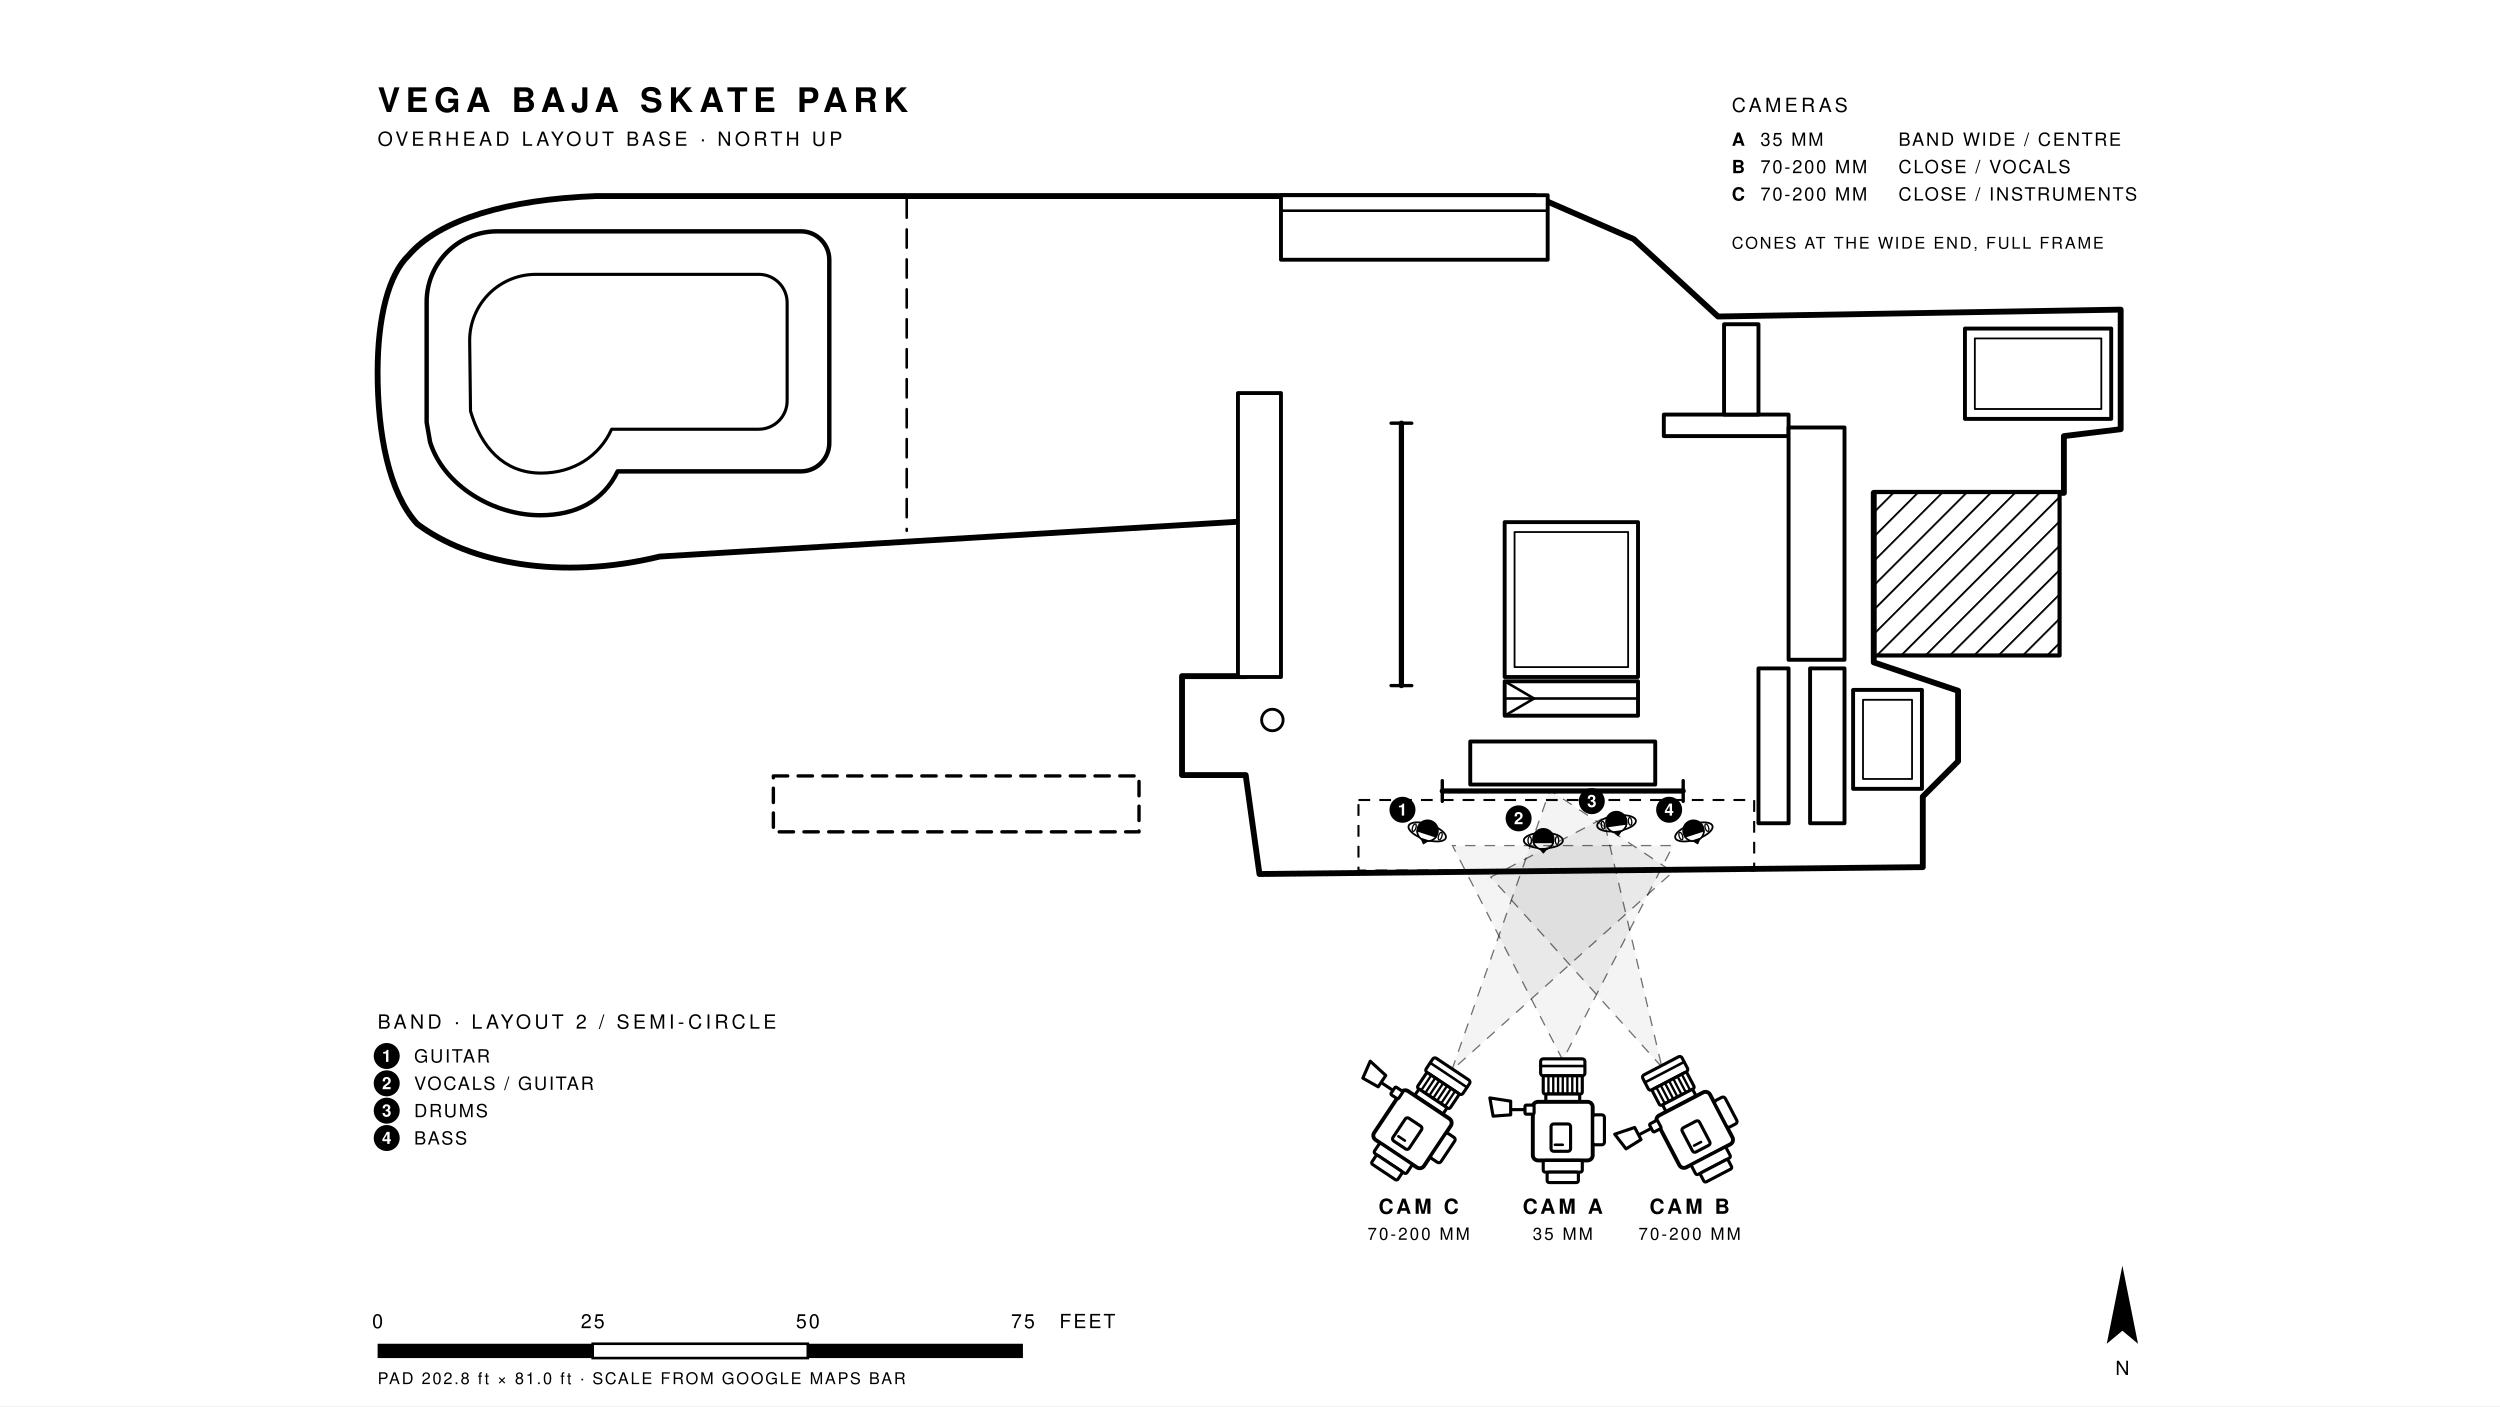
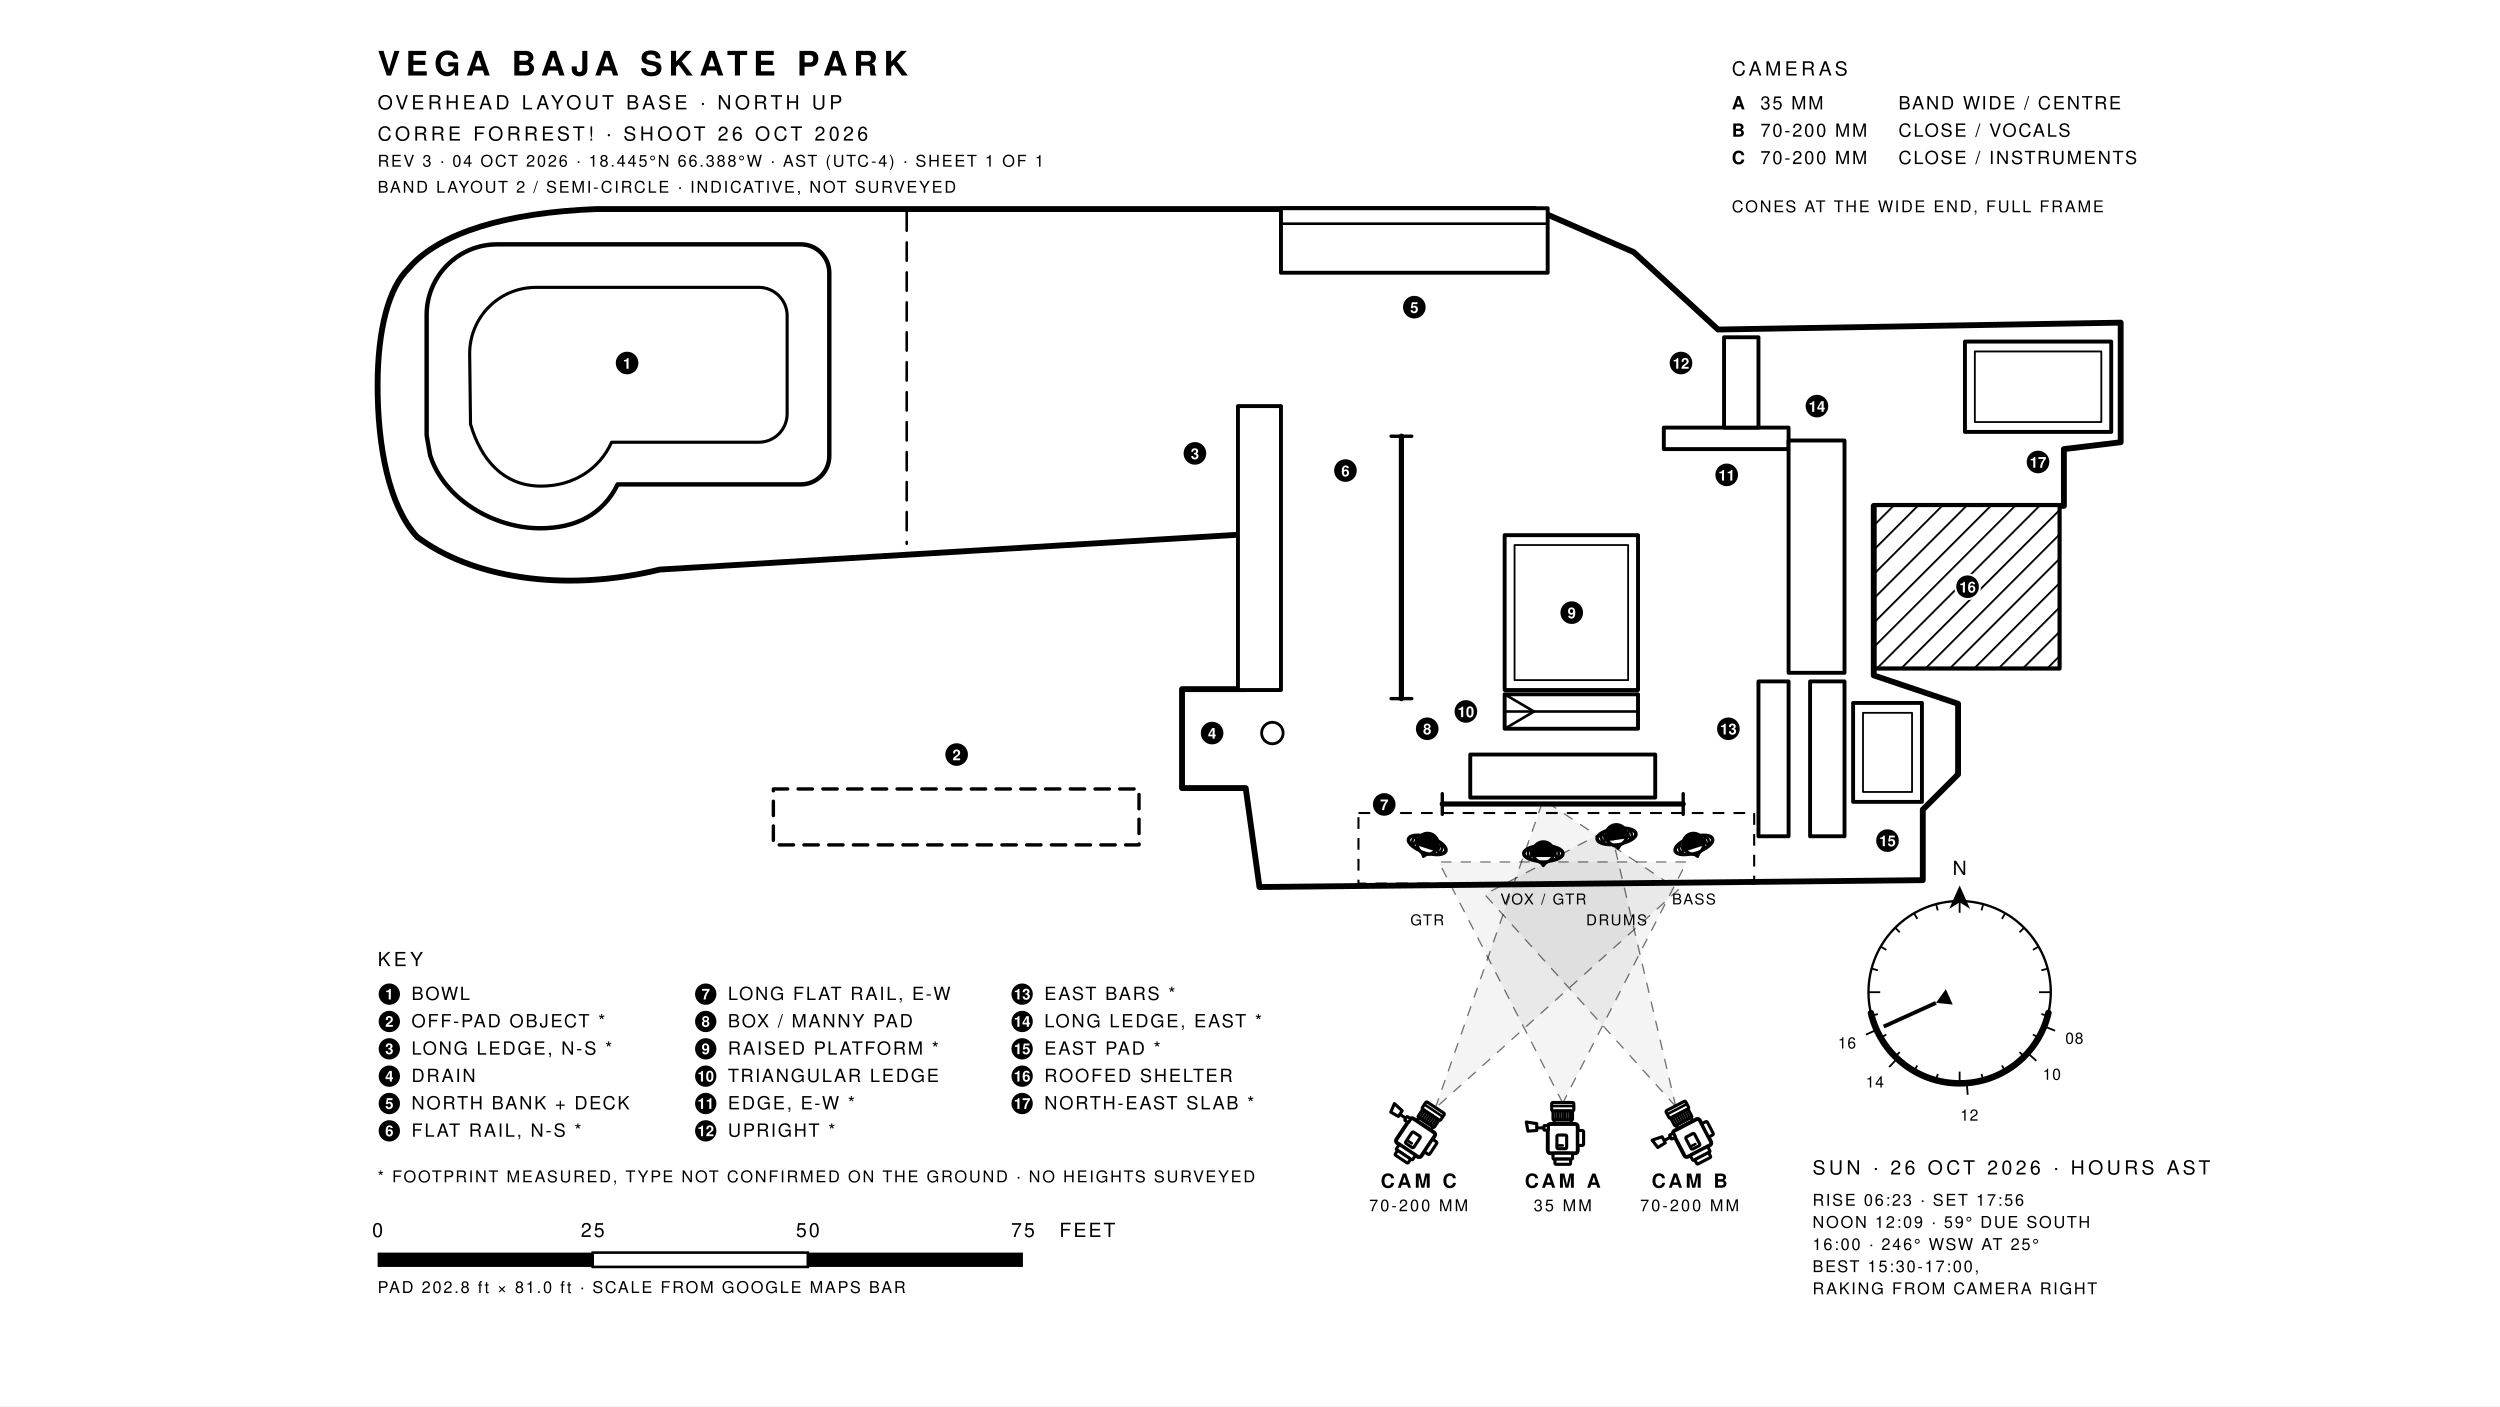
<svg xmlns="http://www.w3.org/2000/svg" width="1920" height="1080" viewBox="0 0 1920 1080">
  <style>
    text { font-family:'Helvetica Neue',Helvetica,Arial,'Liberation Sans',sans-serif; fill:#000 }
    .pad,.coping,.floor,.thin,.joint,.obj,.rail,.shelter,.offpad {
      fill:#fff; stroke:#000; stroke-linejoin:round; stroke-linecap:round }
    .thin,.joint,.floor,.coping,.rail { fill:none }
    .joint   { stroke-dasharray:2.119 1.362 }
    .shelter { fill:url(#hatch) }
    .offpad  { fill:none; stroke-dasharray:1.665 1.211 }
-     .icon    { fill:#fff; stroke:#000; stroke-width:2.4; stroke-linejoin:round; stroke-linecap:round }
+     .icon    { fill:#fff; stroke:#000; stroke-linejoin:round; stroke-linecap:round }
    .cone    { fill:#000; fill-opacity:0.045; stroke:#000; stroke-width:1.0; stroke-opacity:0.55; stroke-dasharray:8 7 }
    .perf    { fill:none; stroke:#000; stroke-width:1.6; stroke-dasharray:9 7 }
+     .key     { fill:#000; stroke:#fff; stroke-width:1.6 }
+     .keynum  { font-size:11.5px; font-weight:700; fill:#fff; letter-spacing:0 }
+     .dial    { fill:#fff; stroke:#000; stroke-width:1.8 }
+     .dialtick{ stroke:#000; stroke-width:1.4 }
+     .sunarc  { fill:none; stroke:#000; stroke-width:5; stroke-linecap:round }
+     .sunray  { stroke:#000; stroke-width:3 }
+     .sunhead,.narrow { fill:#000 }
+     .dialnum { font-size:12px; letter-spacing:0.6px }
    .title   { font-size:26px; letter-spacing:4.5px; font-weight:700 }
    .sub     { font-size:15px; letter-spacing:2.6px }
    .tick    { font-size:15px; letter-spacing:1.6px }
    .note    { font-size:12.5px; letter-spacing:1.4px }
    .legend  { font-size:14px; letter-spacing:1.4px }
-     .camtag  { font-size:16px; letter-spacing:2.4px; font-weight:700 }
-     .camlens { font-size:13px; letter-spacing:1.6px }
-     .key     { fill:#000; stroke:none }
-     .keynum  { font-size:13px; font-weight:700; fill:#fff; letter-spacing:0 }
+     .camtag  { font-size:15px; letter-spacing:2.4px; font-weight:700 }
+     .camlens { font-size:12.5px; letter-spacing:1.6px }
+     .bandtag { font-size:11.5px; letter-spacing:1.2px }
    .grid line { stroke:#000; stroke-width:0.6; opacity:0.22 }
</style>
  <defs>
    <pattern id="hatch" patternUnits="userSpaceOnUse" width="2.0" height="2.0" patternTransform="rotate(45)">
      <rect width="2.0" height="2.0" fill="#fff" />
      <line x1="0" y1="0" x2="0" y2="2.0" stroke="#000" stroke-width="0.42" />
    </pattern>
-     <g id="cam">
+     <g id="cam" stroke-width="4.80">
      <rect x="-17" y="-47" width="34" height="13" rx="2" />
-       <line x1="-17" y1="-41.5" x2="17" y2="-41.5" stroke-width="2" />
+       <line x1="-17" y1="-41.5" x2="17" y2="-41.5" stroke-width="4.00" />
      <rect x="-15" y="-34" width="30" height="14" rx="1.5" />
-       <g stroke-width="1.8">
+       <g stroke-width="3.60">
        <line x1="-11" y1="-33" x2="-11" y2="-21" />
        <line x1="-7.3" y1="-33" x2="-7.3" y2="-21" />
        <line x1="-3.6" y1="-33" x2="-3.6" y2="-21" />
        <line x1="0" y1="-33" x2="0" y2="-21" />
        <line x1="3.6" y1="-33" x2="3.6" y2="-21" />
        <line x1="7.3" y1="-33" x2="7.3" y2="-21" />
        <line x1="11" y1="-33" x2="11" y2="-21" />
      </g>
      <rect x="-13" y="-20" width="26" height="6" rx="1.5" />
-       <rect x="-23" y="-14" width="46" height="45" rx="4" stroke-width="3" />
+       <rect x="-23" y="-14" width="46" height="45" rx="4" stroke-width="6.00" />
      <rect x="23" y="-4" width="9" height="23" rx="2" />
-       <path d="M -23,-8 L -40,-8" stroke-width="2.4" />
+       <path d="M -23,-8 L -40,-8" stroke-width="4.80" />
      <rect x="-29" y="-11.5" width="7" height="7" rx="1" />
      <path d="M -40,-14.5 L -56,-17 L -53.5,-3 L -40,-4 Z" />
      <rect x="-9" y="3" width="15" height="21" rx="2" />
-       <line x1="-6" y1="19" x2="0" y2="19" stroke-width="2" />
+       <line x1="-6" y1="19" x2="0" y2="19" stroke-width="4.00" />
      <rect x="-15" y="31" width="30" height="9" rx="1.5" />
      <rect x="-12" y="40" width="24" height="8" rx="1.5" />
    </g>
-     <g id="person">
-       <ellipse cx="0" cy="0" rx="30" ry="12" stroke-width="2.8" />
-       <ellipse cx="-21" cy="0" rx="2.6" ry="6" stroke-width="2" />
-       <ellipse cx="21" cy="0" rx="2.6" ry="6" stroke-width="2" />
-       <circle cx="0" cy="-2" r="16" fill="#000" stroke-width="2.4" />
-       <path d="M -15.2,3 A 16,16 0 0 0 15.2,3 Z" fill="#fff" stroke-width="2.4" />
-       <path d="M -5.5,12.5 L 0,19 L 5.5,12.5 Z" fill="#000" stroke-width="2" />
+     <g id="person" stroke-width="4.80">
+       <ellipse cx="0" cy="0" rx="30" ry="12" stroke-width="5.60" />
+       <ellipse cx="-21" cy="0" rx="2.6" ry="6" stroke-width="4.00" />
+       <ellipse cx="21" cy="0" rx="2.6" ry="6" stroke-width="4.00" />
+       <circle cx="0" cy="-2" r="16" fill="#000" stroke-width="4.80" />
+       <path d="M -15.2,3 A 16,16 0 0 0 15.2,3 Z" fill="#fff" stroke-width="4.80" />
+       <path d="M -5.5,12.5 L 0,19 L 5.5,12.5 Z" fill="#000" stroke-width="4.00" />
    </g>
  </defs>
  <rect width="1920" height="1080" fill="#fff" />
-   <g id="park" transform="translate(290,140) scale(6.6075)">
+   <g id="park" transform="translate(290,150) scale(6.6075)">
    <path class="pad" d="M 0.0,22.1  C 0.0,15.6 1.3,10.7 3.6,8.5  C 7.2,4.3 15.1,2.0 25.4,1.6  L 134.5,1.6  L 146.0,6.6 L 155.8,15.6  L 202.6,14.8 L 202.6,28.7 L 196.0,29.5 L 196.0,36.1  L 173.9,36.1 L 173.9,55.8  L 183.7,59.1 L 183.7,67.3 L 179.6,71.4 L 179.6,79.6  L 102.5,80.4 L 100.9,68.9  L 93.5,68.9 L 93.5,57.4 L 100.9,57.4  L 100.9,39.4  L 32.8,43.5  C 21.3,46.3 10.7,44.3 4.6,39.7  C 1.3,36.1 0.0,29.2 0.0,22.1 Z" stroke-width="0.681" />
    <path class="coping" d="M 13.9,5.7  L 49.2,5.7 A 3.3,3.3 0 0 1 52.5,9.0  L 52.5,30.3 A 3.3,3.3 0 0 1 49.2,33.6  L 27.9,33.6  C 26.2,37.1 23.0,38.7 18.9,38.7  C 13.5,38.7 7.7,35.3 6.1,30.2  L 5.7,27.9 L 5.7,13.9  A 8.2,8.2 0 0 1 13.9,5.7 Z" stroke-width="0.515" />
    <path class="floor" d="M 18.4,10.7  L 44.3,10.7 A 3.3,3.3 0 0 1 47.6,13.9  L 47.6,25.4 A 3.3,3.3 0 0 1 44.3,28.7  L 27.2,28.7  C 25.8,31.8 22.8,33.8 19.0,33.8  C 14.6,33.8 12.0,30.7 10.8,26.6  L 10.7,18.4  A 7.7,7.7 0 0 1 18.4,10.7 Z" stroke-width="0.363" />
    <line class="joint" x1="61.5" y1="2.0" x2="61.5" y2="40.5" stroke-width="0.303" />
    <rect class="obj" x="105.0" y="1.5" width="31.0" height="7.5" stroke-width="0.454" />
    <line class="thin" x1="105.0" y1="3.3" x2="136.0" y2="3.3" stroke-width="0.303" />
    <rect class="obj" x="100.0" y="24.5" width="5.0" height="33.0" stroke-width="0.454" />
    <line class="rail" x1="119.0" y1="28.0" x2="119.0" y2="58.5" stroke-width="0.605" />
    <line class="obj" x1="117.8" y1="28.0" x2="120.2" y2="28.0" stroke-width="0.394" />
    <line class="obj" x1="117.8" y1="58.5" x2="120.2" y2="58.5" stroke-width="0.394" />
    <rect class="obj" x="131.0" y="39.5" width="15.5" height="18.0" stroke-width="0.454" />
    <rect class="thin" x="132.15" y="40.65" width="13.2" height="15.7" stroke-width="0.212" />
    <rect class="obj" x="131.0" y="58.0" width="15.5" height="4.0" stroke-width="0.454" />
    <line class="thin" x1="131.0" y1="60.0" x2="146.5" y2="60.0" stroke-width="0.303" />
    <line class="thin" x1="131.0" y1="58.0" x2="134.41" y2="60.0" stroke-width="0.303" />
    <line class="thin" x1="131.0" y1="62.0" x2="134.41" y2="60.0" stroke-width="0.303" />
    <rect class="obj" x="127.0" y="65.0" width="21.5" height="5.0" stroke-width="0.454" />
    <line class="rail" x1="123.75" y1="70.75" x2="151.75" y2="70.75" stroke-width="0.605" />
    <line class="obj" x1="123.75" y1="69.55" x2="123.75" y2="71.95" stroke-width="0.394" />
    <line class="obj" x1="151.75" y1="69.55" x2="151.75" y2="71.95" stroke-width="0.394" />
    <rect class="obj" x="149.5" y="27.0" width="14.5" height="2.5" stroke-width="0.454" />
    <rect class="obj" x="156.5" y="16.5" width="4.0" height="10.5" stroke-width="0.454" />
    <rect class="obj" x="164.0" y="28.5" width="6.5" height="27.0" stroke-width="0.454" />
    <rect class="obj" x="160.5" y="56.5" width="3.5" height="18.0" stroke-width="0.454" />
    <rect class="obj" x="166.5" y="56.5" width="4.0" height="18.0" stroke-width="0.454" />
    <rect class="obj" x="171.5" y="59.0" width="8.0" height="11.5" stroke-width="0.454" />
    <rect class="thin" x="172.65" y="60.15" width="5.7" height="9.2" stroke-width="0.212" />
    <rect class="obj" x="184.5" y="17.0" width="17.0" height="10.5" stroke-width="0.454" />
    <rect class="thin" x="185.65" y="18.15" width="14.7" height="8.2" stroke-width="0.212" />
    <rect class="shelter" x="174.0" y="36.0" width="21.5" height="19.0" stroke-width="0.484" />
    <circle class="obj" cx="104.0" cy="62.5" r="1.25" stroke-width="0.333" />
    <rect class="offpad" x="46.0" y="69.0" width="42.5" height="6.5" stroke-width="0.394" />
  </g>
-   <rect class="perf" x="1043.3" y="614.4" width="303.9" height="54.2" />
-   <g class="icon" transform="translate(1096.1,638.9) rotate(18) scale(0.5)">
-     <use href="#person" />
-   </g>
-   <circle class="key" cx="1077.1" cy="621.9" r="10" />
-   <text x="1077.1" y="626.4" class="keynum" text-anchor="middle">1</text>
-   <g class="icon" transform="translate(1185.3,645.5) rotate(0) scale(0.5)">
-     <use href="#person" />
-   </g>
-   <circle class="key" cx="1166.3" cy="628.5" r="10" />
-   <text x="1166.3" y="633.0" class="keynum" text-anchor="middle">2</text>
-   <g class="icon" transform="translate(1241.5,632.3) rotate(-8) scale(0.5)">
-     <use href="#person" />
-   </g>
-   <circle class="key" cx="1222.5" cy="615.3" r="10" />
-   <text x="1222.5" y="619.8" class="keynum" text-anchor="middle">3</text>
-   <g class="icon" transform="translate(1300.9,638.9) rotate(-18) scale(0.5)">
-     <use href="#person" />
-   </g>
-   <circle class="key" cx="1281.9" cy="621.9" r="10" />
-   <text x="1281.9" y="626.4" class="keynum" text-anchor="middle">4</text>
-   <path class="cone" d="M 1200.2,814.2 L 1115.5,649.4 L 1284.9,649.4 Z" />
-   <g class="icon" transform="translate(1200.2,860.2) rotate(0.0)">
-     <use href="#cam" />
-   </g>
-   <text x="1200.2" y="932.2" class="camtag" text-anchor="middle">CAM A</text>
-   <text x="1200.2" y="952.2" class="camlens" text-anchor="middle">35 MM</text>
-   <path class="cone" d="M 1276.3,819.5 L 1144.9,673.6 L 1231.4,628.3 Z" />
-   <g class="icon" transform="translate(1297.6,860.2) rotate(-27.6)">
-     <use href="#cam" />
-   </g>
-   <text x="1297.6" y="932.2" class="camtag" text-anchor="middle">CAM B</text>
-   <text x="1297.6" y="952.2" class="camlens" text-anchor="middle">70-200 MM</text>
-   <path class="cone" d="M 1115.0,821.9 L 1190.3,606.8 L 1284.7,669.7 Z" />
-   <g class="icon" transform="translate(1089.5,860.2) rotate(33.7)">
-     <use href="#cam" />
-   </g>
-   <text x="1089.5" y="932.2" class="camtag" text-anchor="middle">CAM C</text>
-   <text x="1089.5" y="952.2" class="camlens" text-anchor="middle">70-200 MM</text>
-   <text x="290" y="86" class="title">VEGA BAJA SKATE PARK</text>
-   <text x="290" y="112" class="sub">OVERHEAD LAYOUT BASE · NORTH UP</text>
-   <g transform="translate(1330,86)">
-     <text x="0" y="0" class="sub">CAMERAS</text>
-     <text x="0" y="26" class="legend" font-weight="700">A</text>
-     <text x="22" y="26" class="legend">35 MM</text>
-     <text x="128" y="26" class="legend">BAND WIDE / CENTRE</text>
-     <text x="0" y="47" class="legend" font-weight="700">B</text>
-     <text x="22" y="47" class="legend">70-200 MM</text>
-     <text x="128" y="47" class="legend">CLOSE / VOCALS</text>
-     <text x="0" y="68" class="legend" font-weight="700">C</text>
-     <text x="22" y="68" class="legend">70-200 MM</text>
-     <text x="128" y="68" class="legend">CLOSE / INSTRUMENTS</text>
-     <text x="0" y="105" class="note">CONES AT THE WIDE END, FULL FRAME</text>
-   </g>
-   <g transform="translate(290,790)">
-     <text x="0" y="0" class="sub">BAND · LAYOUT 2 / SEMI-CIRCLE</text>
-     <circle class="key" cx="7" cy="21" r="10" />
-     <text x="7" y="25.5" class="keynum" text-anchor="middle">1</text>
-     <text x="28" y="26" class="legend">GUITAR</text>
-     <circle class="key" cx="7" cy="42" r="10" />
-     <text x="7" y="46.5" class="keynum" text-anchor="middle">2</text>
-     <text x="28" y="47" class="legend">VOCALS / GUITAR</text>
-     <circle class="key" cx="7" cy="63" r="10" />
-     <text x="7" y="67.5" class="keynum" text-anchor="middle">3</text>
-     <text x="28" y="68" class="legend">DRUMS</text>
-     <circle class="key" cx="7" cy="84" r="10" />
-     <text x="7" y="88.5" class="keynum" text-anchor="middle">4</text>
-     <text x="28" y="89" class="legend">BASS</text>
-   </g>
-   <g transform="translate(290.0,1032.0)">
-     <rect x="0" y="0" width="165.2" height="11" fill="#000" />
-     <rect x="165.2" y="0" width="165.2" height="11" fill="none" stroke="#000" stroke-width="2" />
-     <rect x="330.4" y="0" width="165.2" height="11" fill="#000" />
-     <text x="0.0" y="-12" class="tick" text-anchor="middle">0</text>
-     <text x="165.2" y="-12" class="tick" text-anchor="middle">25</text>
-     <text x="330.4" y="-12" class="tick" text-anchor="middle">50</text>
-     <text x="495.6" y="-12" class="tick" text-anchor="middle">75</text>
-     <text x="523.6" y="-12" class="tick">FEET</text>
-     <text x="0" y="31" class="note">PAD 202.8 ft × 81.0 ft · SCALE FROM GOOGLE MAPS BAR</text>
-   </g>
-   <g transform="translate(1630,1010)">
-     <path d="M 0,-38 L 12,22 L 0,12 L -12,22 Z" fill="#000" />
-     <text x="0" y="46" class="tick" text-anchor="middle">N</text>
+   <g id="keys">
+     <circle class="key" cx="481.6" cy="278.8" r="9.5" />
+     <text x="481.6" y="283.2" class="keynum" text-anchor="middle">1</text>
+     <circle class="key" cx="734.7" cy="579.5" r="9.5" />
+     <text x="734.7" y="583.9" class="keynum" text-anchor="middle">2</text>
+     <circle class="key" cx="917.7" cy="348.2" r="9.5" />
+     <text x="917.7" y="352.6" class="keynum" text-anchor="middle">3</text>
+     <circle class="key" cx="930.9" cy="563.0" r="9.5" />
+     <text x="930.9" y="567.3" class="keynum" text-anchor="middle">4</text>
+     <circle class="key" cx="1086.2" cy="235.9" r="9.5" />
+     <text x="1086.2" y="240.3" class="keynum" text-anchor="middle">5</text>
+     <circle class="key" cx="1033.3" cy="361.4" r="9.5" />
+     <text x="1033.3" y="365.8" class="keynum" text-anchor="middle">6</text>
+     <circle class="key" cx="1063.1" cy="617.8" r="9.5" />
+     <text x="1063.1" y="622.2" class="keynum" text-anchor="middle">7</text>
+     <circle class="key" cx="1096.1" cy="559.7" r="9.5" />
+     <text x="1096.1" y="564.0" class="keynum" text-anchor="middle">8</text>
+     <circle class="key" cx="1207.1" cy="470.5" r="9.5" />
+     <text x="1207.1" y="474.8" class="keynum" text-anchor="middle">9</text>
+     <circle class="key" cx="1125.8" cy="546.4" r="9.5" />
+     <text x="1125.8" y="550.8" class="keynum" text-anchor="middle">10</text>
+     <circle class="key" cx="1326.1" cy="364.7" r="9.5" />
+     <text x="1326.1" y="369.1" class="keynum" text-anchor="middle">11</text>
+     <circle class="key" cx="1291.0" cy="278.8" r="9.5" />
+     <text x="1291.0" y="283.2" class="keynum" text-anchor="middle">12</text>
+     <circle class="key" cx="1327.4" cy="559.7" r="9.5" />
+     <text x="1327.4" y="564.0" class="keynum" text-anchor="middle">13</text>
+     <circle class="key" cx="1395.4" cy="311.9" r="9.5" />
+     <text x="1395.4" y="316.3" class="keynum" text-anchor="middle">14</text>
+     <circle class="key" cx="1449.6" cy="645.6" r="9.5" />
+     <text x="1449.6" y="649.9" class="keynum" text-anchor="middle">15</text>
+     <circle class="key" cx="1511.1" cy="450.6" r="9.5" />
+     <text x="1511.1" y="455.0" class="keynum" text-anchor="middle">16</text>
+     <circle class="key" cx="1565.2" cy="354.8" r="9.5" />
+     <text x="1565.2" y="359.2" class="keynum" text-anchor="middle">17</text>
+   </g>
+   <g id="band">
+     <rect class="perf" x="1043.3" y="624.4" width="303.9" height="54.2" />
+     <g class="icon" transform="translate(1096.1,648.9) rotate(18) scale(0.5)">
+       <use href="#person" />
+     </g>
+     <text x="1096.1" y="710.6" class="bandtag" text-anchor="middle">GTR</text>
+     <g class="icon" transform="translate(1185.3,655.5) rotate(0) scale(0.5)">
+       <use href="#person" />
+     </g>
+     <text x="1185.3" y="694.6" class="bandtag" text-anchor="middle">VOX / GTR</text>
+     <g class="icon" transform="translate(1241.5,642.3) rotate(-8) scale(0.5)">
+       <use href="#person" />
+     </g>
+     <text x="1241.5" y="710.6" class="bandtag" text-anchor="middle">DRUMS</text>
+     <g class="icon" transform="translate(1300.9,648.9) rotate(-18) scale(0.5)">
+       <use href="#person" />
+     </g>
+     <text x="1300.9" y="694.6" class="bandtag" text-anchor="middle">BASS</text>
+   </g>
+   <g id="cameras">
+     <path class="cone" d="M 1200.2,847.2 L 1105.0,662.0 L 1295.4,662.0 Z" />
+     <g class="icon" transform="translate(1200.2,870.2) rotate(0.0) scale(0.5)">
+       <use href="#cam" />
+     </g>
+     <text x="1200.2" y="912.2" class="camtag" text-anchor="middle">CAM A</text>
+     <text x="1200.2" y="930.2" class="camlens" text-anchor="middle">35 MM</text>
+     <path class="cone" d="M 1287.0,849.8 L 1140.2,686.9 L 1236.8,636.3 Z" />
+     <g class="icon" transform="translate(1297.6,870.2) rotate(-27.6) scale(0.5)">
+       <use href="#cam" />
+     </g>
+     <text x="1297.6" y="912.2" class="camtag" text-anchor="middle">CAM B</text>
+     <text x="1297.6" y="930.2" class="camlens" text-anchor="middle">70-200 MM</text>
+     <path class="cone" d="M 1102.3,851.1 L 1185.2,614.2 L 1289.0,683.4 Z" />
+     <g class="icon" transform="translate(1089.5,870.2) rotate(33.7) scale(0.5)">
+       <use href="#cam" />
+     </g>
+     <text x="1089.5" y="912.2" class="camtag" text-anchor="middle">CAM C</text>
+     <text x="1089.5" y="930.2" class="camlens" text-anchor="middle">70-200 MM</text>
+   </g>
+   <g id="annotation">
+     <g transform="translate(290,58)">
+       <text x="0" y="0" class="title">VEGA BAJA SKATE PARK</text>
+       <text x="0" y="26" class="sub">OVERHEAD LAYOUT BASE · NORTH UP</text>
+       <text x="0" y="50" class="sub">CORRE FORREST! · SHOOT 26 OCT 2026</text>
+       <text x="0" y="70" class="note">REV 3 · 04 OCT 2026 · 18.445°N 66.388°W · AST (UTC-4) · SHEET 1 OF 1</text>
+       <text x="0" y="90" class="note">BAND LAYOUT 2 / SEMI-CIRCLE · INDICATIVE, NOT SURVEYED</text>
+     </g>
+     <g transform="translate(1330,58)">
+       <text x="0" y="0" class="sub">CAMERAS</text>
+       <text x="0" y="26" class="legend" font-weight="700">A</text>
+       <text x="22" y="26" class="legend">35 MM</text>
+       <text x="128" y="26" class="legend">BAND WIDE / CENTRE</text>
+       <text x="0" y="47" class="legend" font-weight="700">B</text>
+       <text x="22" y="47" class="legend">70-200 MM</text>
+       <text x="128" y="47" class="legend">CLOSE / VOCALS</text>
+       <text x="0" y="68" class="legend" font-weight="700">C</text>
+       <text x="22" y="68" class="legend">70-200 MM</text>
+       <text x="128" y="68" class="legend">CLOSE / INSTRUMENTS</text>
+       <text x="0" y="105" class="note">CONES AT THE WIDE END, FULL FRAME</text>
+     </g>
+     <g transform="translate(290,742)">
+       <text x="0" y="0" class="sub">KEY</text>
+       <circle class="key" cx="9.0" cy="21.5" r="9.0" />
+       <text x="9.0" y="25.6" class="keynum" text-anchor="middle">1</text>
+       <text x="26" y="26" class="legend">BOWL</text>
+       <circle class="key" cx="9.0" cy="42.5" r="9.0" />
+       <text x="9.0" y="46.6" class="keynum" text-anchor="middle">2</text>
+       <text x="26" y="47" class="legend">OFF-PAD OBJECT *</text>
+       <circle class="key" cx="9.0" cy="63.5" r="9.0" />
+       <text x="9.0" y="67.6" class="keynum" text-anchor="middle">3</text>
+       <text x="26" y="68" class="legend">LONG LEDGE, N-S *</text>
+       <circle class="key" cx="9.0" cy="84.5" r="9.0" />
+       <text x="9.0" y="88.6" class="keynum" text-anchor="middle">4</text>
+       <text x="26" y="89" class="legend">DRAIN</text>
+       <circle class="key" cx="9.0" cy="105.5" r="9.0" />
+       <text x="9.0" y="109.6" class="keynum" text-anchor="middle">5</text>
+       <text x="26" y="110" class="legend">NORTH BANK + DECK</text>
+       <circle class="key" cx="9.0" cy="126.5" r="9.0" />
+       <text x="9.0" y="130.6" class="keynum" text-anchor="middle">6</text>
+       <text x="26" y="131" class="legend">FLAT RAIL, N-S *</text>
+       <circle class="key" cx="252.0" cy="21.5" r="9.0" />
+       <text x="252.0" y="25.6" class="keynum" text-anchor="middle">7</text>
+       <text x="269" y="26" class="legend">LONG FLAT RAIL, E-W</text>
+       <circle class="key" cx="252.0" cy="42.5" r="9.0" />
+       <text x="252.0" y="46.6" class="keynum" text-anchor="middle">8</text>
+       <text x="269" y="47" class="legend">BOX / MANNY PAD</text>
+       <circle class="key" cx="252.0" cy="63.5" r="9.0" />
+       <text x="252.0" y="67.6" class="keynum" text-anchor="middle">9</text>
+       <text x="269" y="68" class="legend">RAISED PLATFORM *</text>
+       <circle class="key" cx="252.0" cy="84.5" r="9.0" />
+       <text x="252.0" y="88.6" class="keynum" text-anchor="middle">10</text>
+       <text x="269" y="89" class="legend">TRIANGULAR LEDGE</text>
+       <circle class="key" cx="252.0" cy="105.5" r="9.0" />
+       <text x="252.0" y="109.6" class="keynum" text-anchor="middle">11</text>
+       <text x="269" y="110" class="legend">EDGE, E-W *</text>
+       <circle class="key" cx="252.0" cy="126.5" r="9.0" />
+       <text x="252.0" y="130.6" class="keynum" text-anchor="middle">12</text>
+       <text x="269" y="131" class="legend">UPRIGHT *</text>
+       <circle class="key" cx="495.0" cy="21.5" r="9.0" />
+       <text x="495.0" y="25.6" class="keynum" text-anchor="middle">13</text>
+       <text x="512" y="26" class="legend">EAST BARS *</text>
+       <circle class="key" cx="495.0" cy="42.5" r="9.0" />
+       <text x="495.0" y="46.6" class="keynum" text-anchor="middle">14</text>
+       <text x="512" y="47" class="legend">LONG LEDGE, EAST *</text>
+       <circle class="key" cx="495.0" cy="63.5" r="9.0" />
+       <text x="495.0" y="67.6" class="keynum" text-anchor="middle">15</text>
+       <text x="512" y="68" class="legend">EAST PAD *</text>
+       <circle class="key" cx="495.0" cy="84.5" r="9.0" />
+       <text x="495.0" y="88.6" class="keynum" text-anchor="middle">16</text>
+       <text x="512" y="89" class="legend">ROOFED SHELTER</text>
+       <circle class="key" cx="495.0" cy="105.5" r="9.0" />
+       <text x="495.0" y="109.6" class="keynum" text-anchor="middle">17</text>
+       <text x="512" y="110" class="legend">NORTH-EAST SLAB *</text>
+       <text x="0" y="166" class="note">* FOOTPRINT MEASURED, TYPE NOT CONFIRMED ON THE GROUND · NO HEIGHTS SURVEYED</text>
+     </g>
+     <g transform="translate(290.0,962.0)">
+       <rect x="0" y="0" width="165.2" height="11" fill="#000" />
+       <rect x="165.2" y="0" width="165.2" height="11" fill="none" stroke="#000" stroke-width="2" />
+       <rect x="330.4" y="0" width="165.2" height="11" fill="#000" />
+       <text x="0.0" y="-12" class="tick" text-anchor="middle">0</text>
+       <text x="165.2" y="-12" class="tick" text-anchor="middle">25</text>
+       <text x="330.4" y="-12" class="tick" text-anchor="middle">50</text>
+       <text x="495.6" y="-12" class="tick" text-anchor="middle">75</text>
+       <text x="523.6" y="-12" class="tick">FEET</text>
+       <text x="0" y="31" class="note">PAD 202.8 ft × 81.0 ft · SCALE FROM GOOGLE MAPS BAR</text>
+     </g>
+     <g transform="translate(0,0)">
+       <circle class="dial" cx="1505" cy="762" r="70" />
+       <line class="dialtick" x1="1505.0" y1="692.0" x2="1505.0" y2="701.0" />
+       <line class="dialtick" x1="1523.1" y1="694.4" x2="1521.8" y2="699.2" />
+       <line class="dialtick" x1="1540.0" y1="701.4" x2="1537.5" y2="705.7" />
+       <line class="dialtick" x1="1554.5" y1="712.5" x2="1551.0" y2="716.0" />
+       <line class="dialtick" x1="1565.6" y1="727.0" x2="1561.3" y2="729.5" />
+       <line class="dialtick" x1="1572.6" y1="743.9" x2="1567.8" y2="745.2" />
+       <line class="dialtick" x1="1575.0" y1="762.0" x2="1566.0" y2="762.0" />
+       <line class="dialtick" x1="1572.6" y1="780.1" x2="1567.8" y2="778.8" />
+       <line class="dialtick" x1="1565.6" y1="797.0" x2="1561.3" y2="794.5" />
+       <line class="dialtick" x1="1554.5" y1="811.5" x2="1551.0" y2="808.0" />
+       <line class="dialtick" x1="1540.0" y1="822.6" x2="1537.5" y2="818.3" />
+       <line class="dialtick" x1="1523.1" y1="829.6" x2="1521.8" y2="824.8" />
+       <line class="dialtick" x1="1505.0" y1="832.0" x2="1505.0" y2="823.0" />
+       <line class="dialtick" x1="1486.9" y1="829.6" x2="1488.2" y2="824.8" />
+       <line class="dialtick" x1="1470.0" y1="822.6" x2="1472.5" y2="818.3" />
+       <line class="dialtick" x1="1455.5" y1="811.5" x2="1459.0" y2="808.0" />
+       <line class="dialtick" x1="1444.4" y1="797.0" x2="1448.7" y2="794.5" />
+       <line class="dialtick" x1="1437.4" y1="780.1" x2="1442.2" y2="778.8" />
+       <line class="dialtick" x1="1435.0" y1="762.0" x2="1444.0" y2="762.0" />
+       <line class="dialtick" x1="1437.4" y1="743.9" x2="1442.2" y2="745.2" />
+       <line class="dialtick" x1="1444.4" y1="727.0" x2="1448.7" y2="729.5" />
+       <line class="dialtick" x1="1455.5" y1="712.5" x2="1459.0" y2="716.0" />
+       <line class="dialtick" x1="1470.0" y1="701.4" x2="1472.5" y2="705.7" />
+       <line class="dialtick" x1="1486.9" y1="694.4" x2="1488.2" y2="699.2" />
+       <path class="sunarc" d="M 1573.2,777.9 A 70,70 0 0 1 1436.9,778.1" />
+       <line class="dialtick" x1="1569.9" y1="788.2" x2="1578.3" y2="791.6" />
+       <text x="1593.1" y="801.6" class="dialnum" text-anchor="middle">08</text>
+       <line class="dialtick" x1="1557.2" y1="808.7" x2="1563.9" y2="814.7" />
+       <text x="1575.8" y="829.3" class="dialnum" text-anchor="middle">10</text>
+       <line class="dialtick" x1="1510.5" y1="831.8" x2="1511.2" y2="840.8" />
+       <text x="1512.4" y="860.7" class="dialnum" text-anchor="middle">12</text>
+       <line class="dialtick" x1="1457.0" y1="813.0" x2="1450.9" y2="819.5" />
+       <text x="1439.9" y="835.2" class="dialnum" text-anchor="middle">14</text>
+       <line class="dialtick" x1="1441.2" y1="790.9" x2="1433.0" y2="794.6" />
+       <text x="1418.5" y="805.2" class="dialnum" text-anchor="middle">16</text>
+       <line class="sunray" x1="1446.7" y1="788.4" x2="1486.8" y2="770.2" />
+       <polygon class="sunhead" points="1486.8,770.2 1494.4,759.7 1499.7,771.5" />
+       <path class="narrow" d="M 1505,680 L 1513,698 L 1505,693 L 1497,698 Z" />
+       <text x="1505" y="672" class="tick" text-anchor="middle">N</text>
+     </g>
+     <g transform="translate(1392,902)">
+       <text x="0" y="0" class="sub">SUN · 26 OCT 2026 · HOURS AST</text>
+       <text x="0" y="24" class="note">RISE 06:23 · SET 17:56</text>
+       <text x="0" y="41" class="note">NOON 12:09 · 59° DUE SOUTH</text>
+       <text x="0" y="58" class="note">16:00 · 246° WSW AT 25°</text>
+       <text x="0" y="75" class="note">BEST 15:30-17:00,</text>
+       <text x="0" y="92" class="note">RAKING FROM CAMERA RIGHT</text>
+     </g>
  </g>
</svg>
